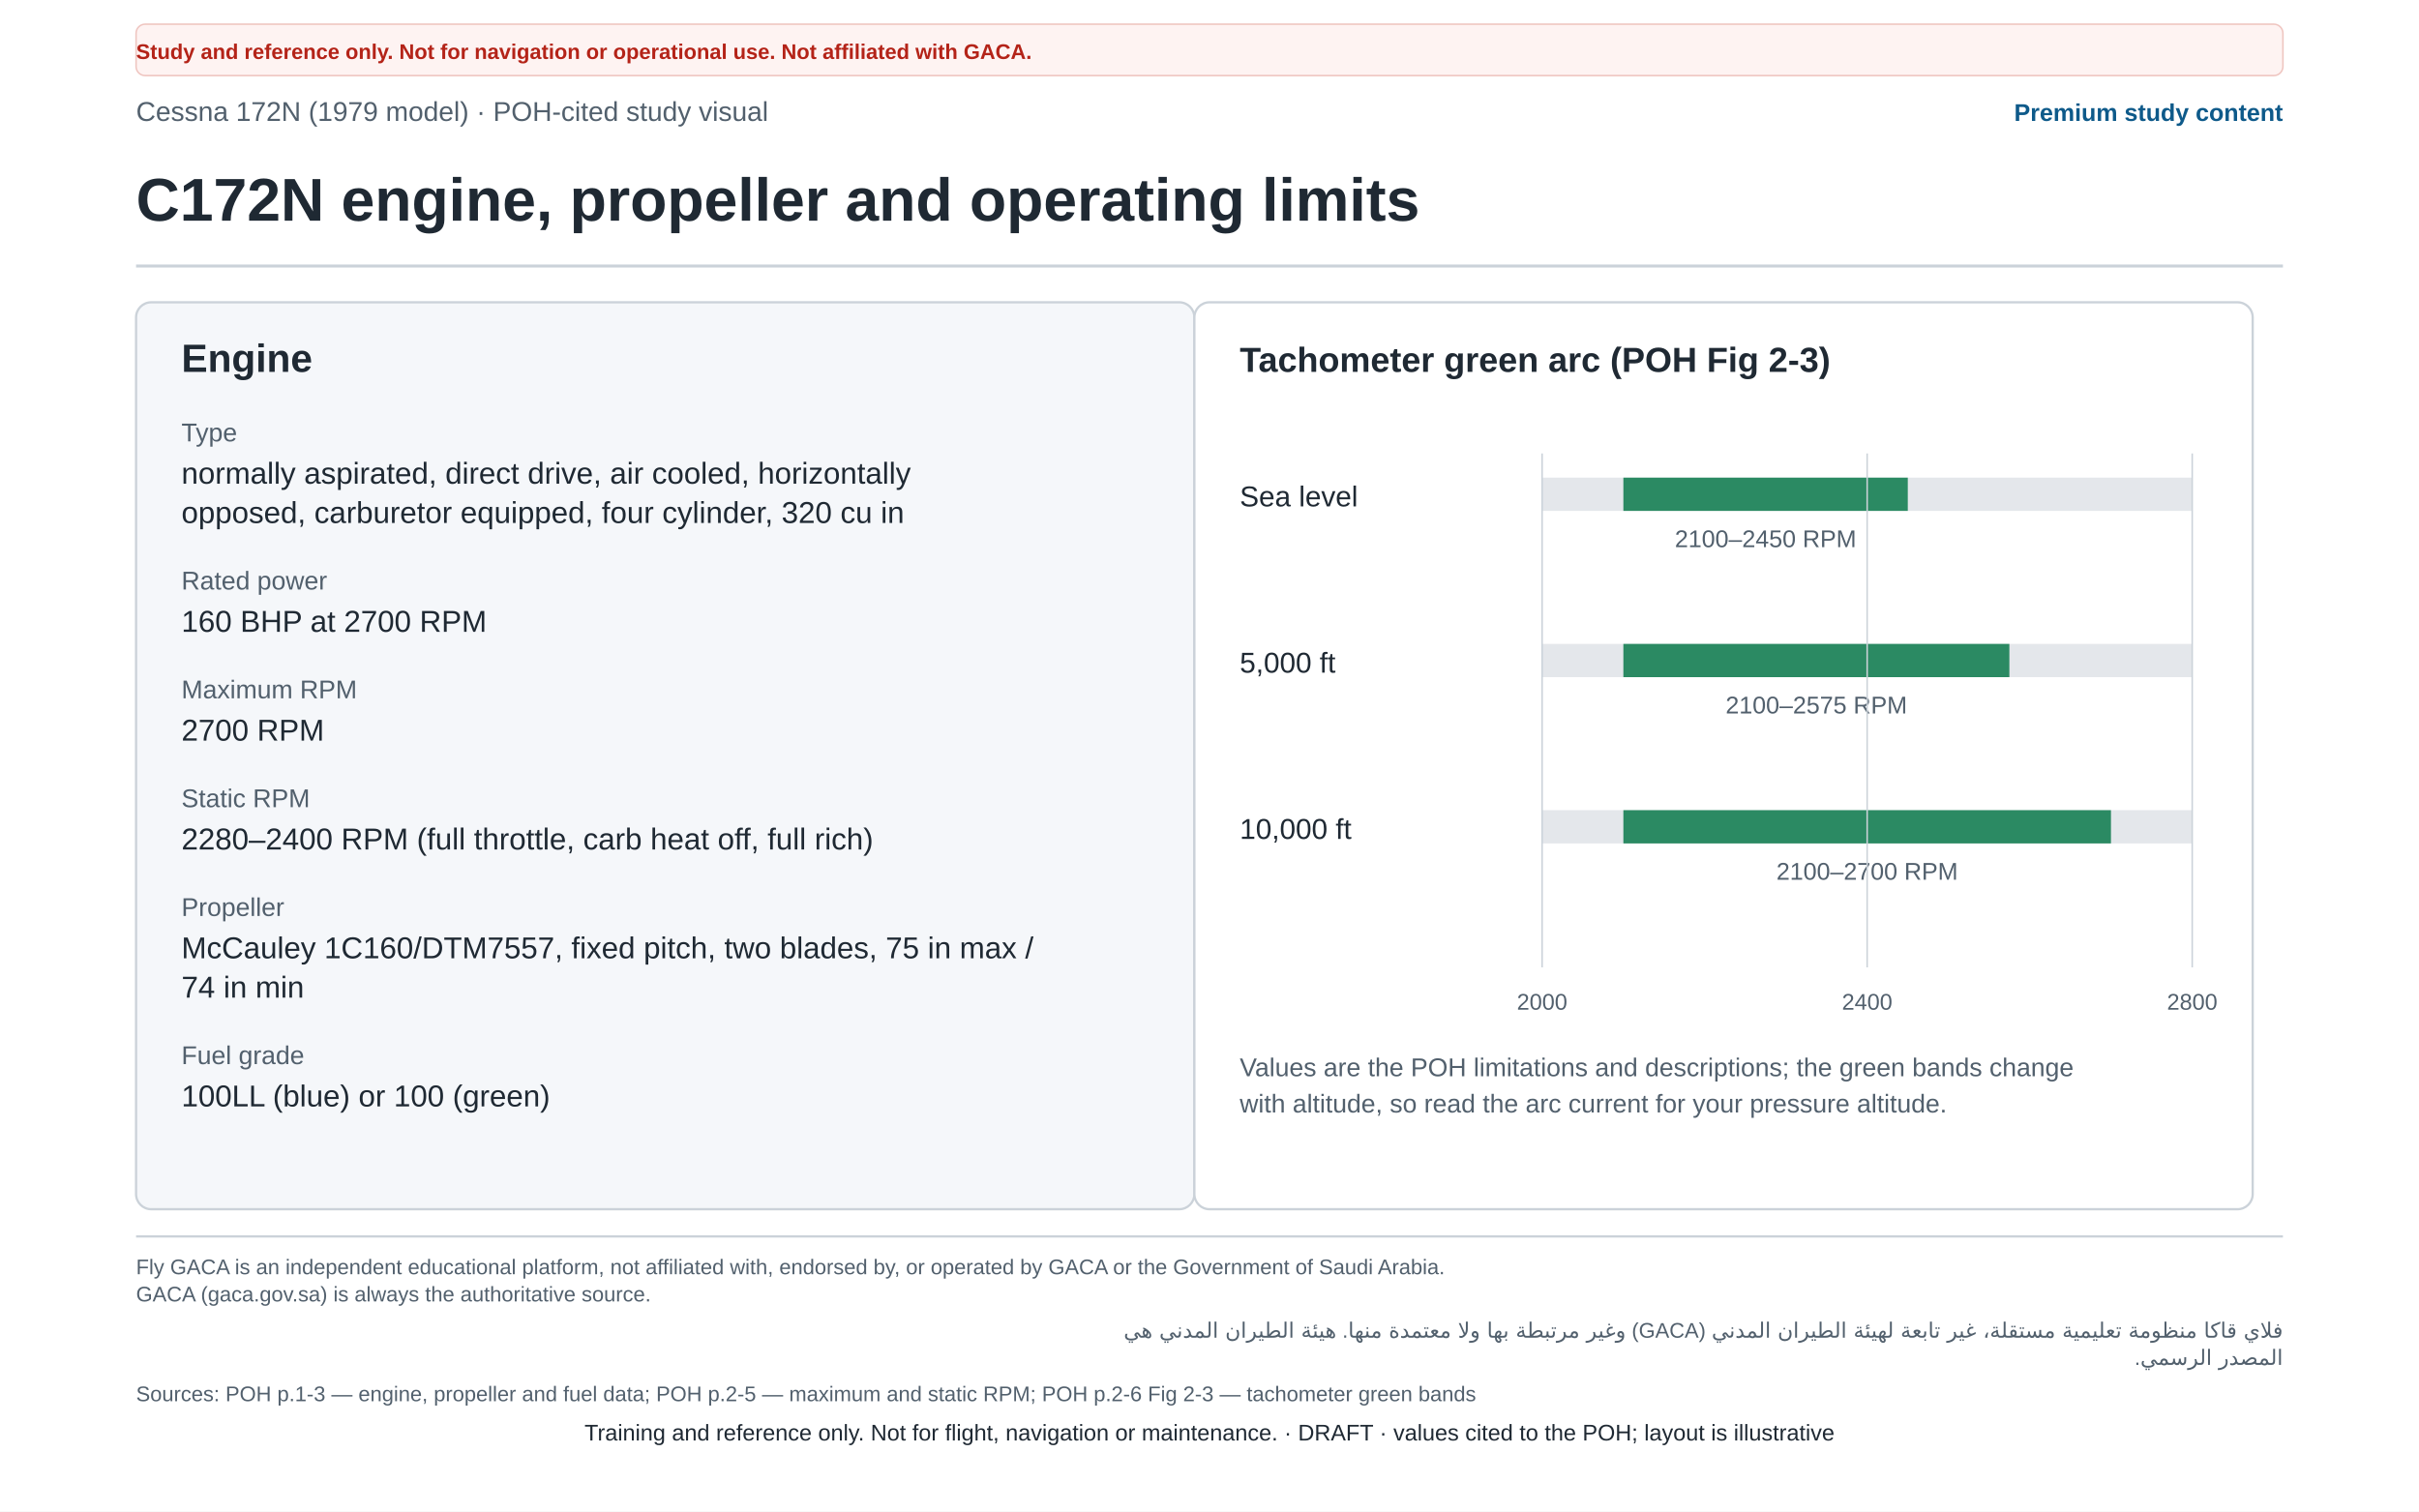
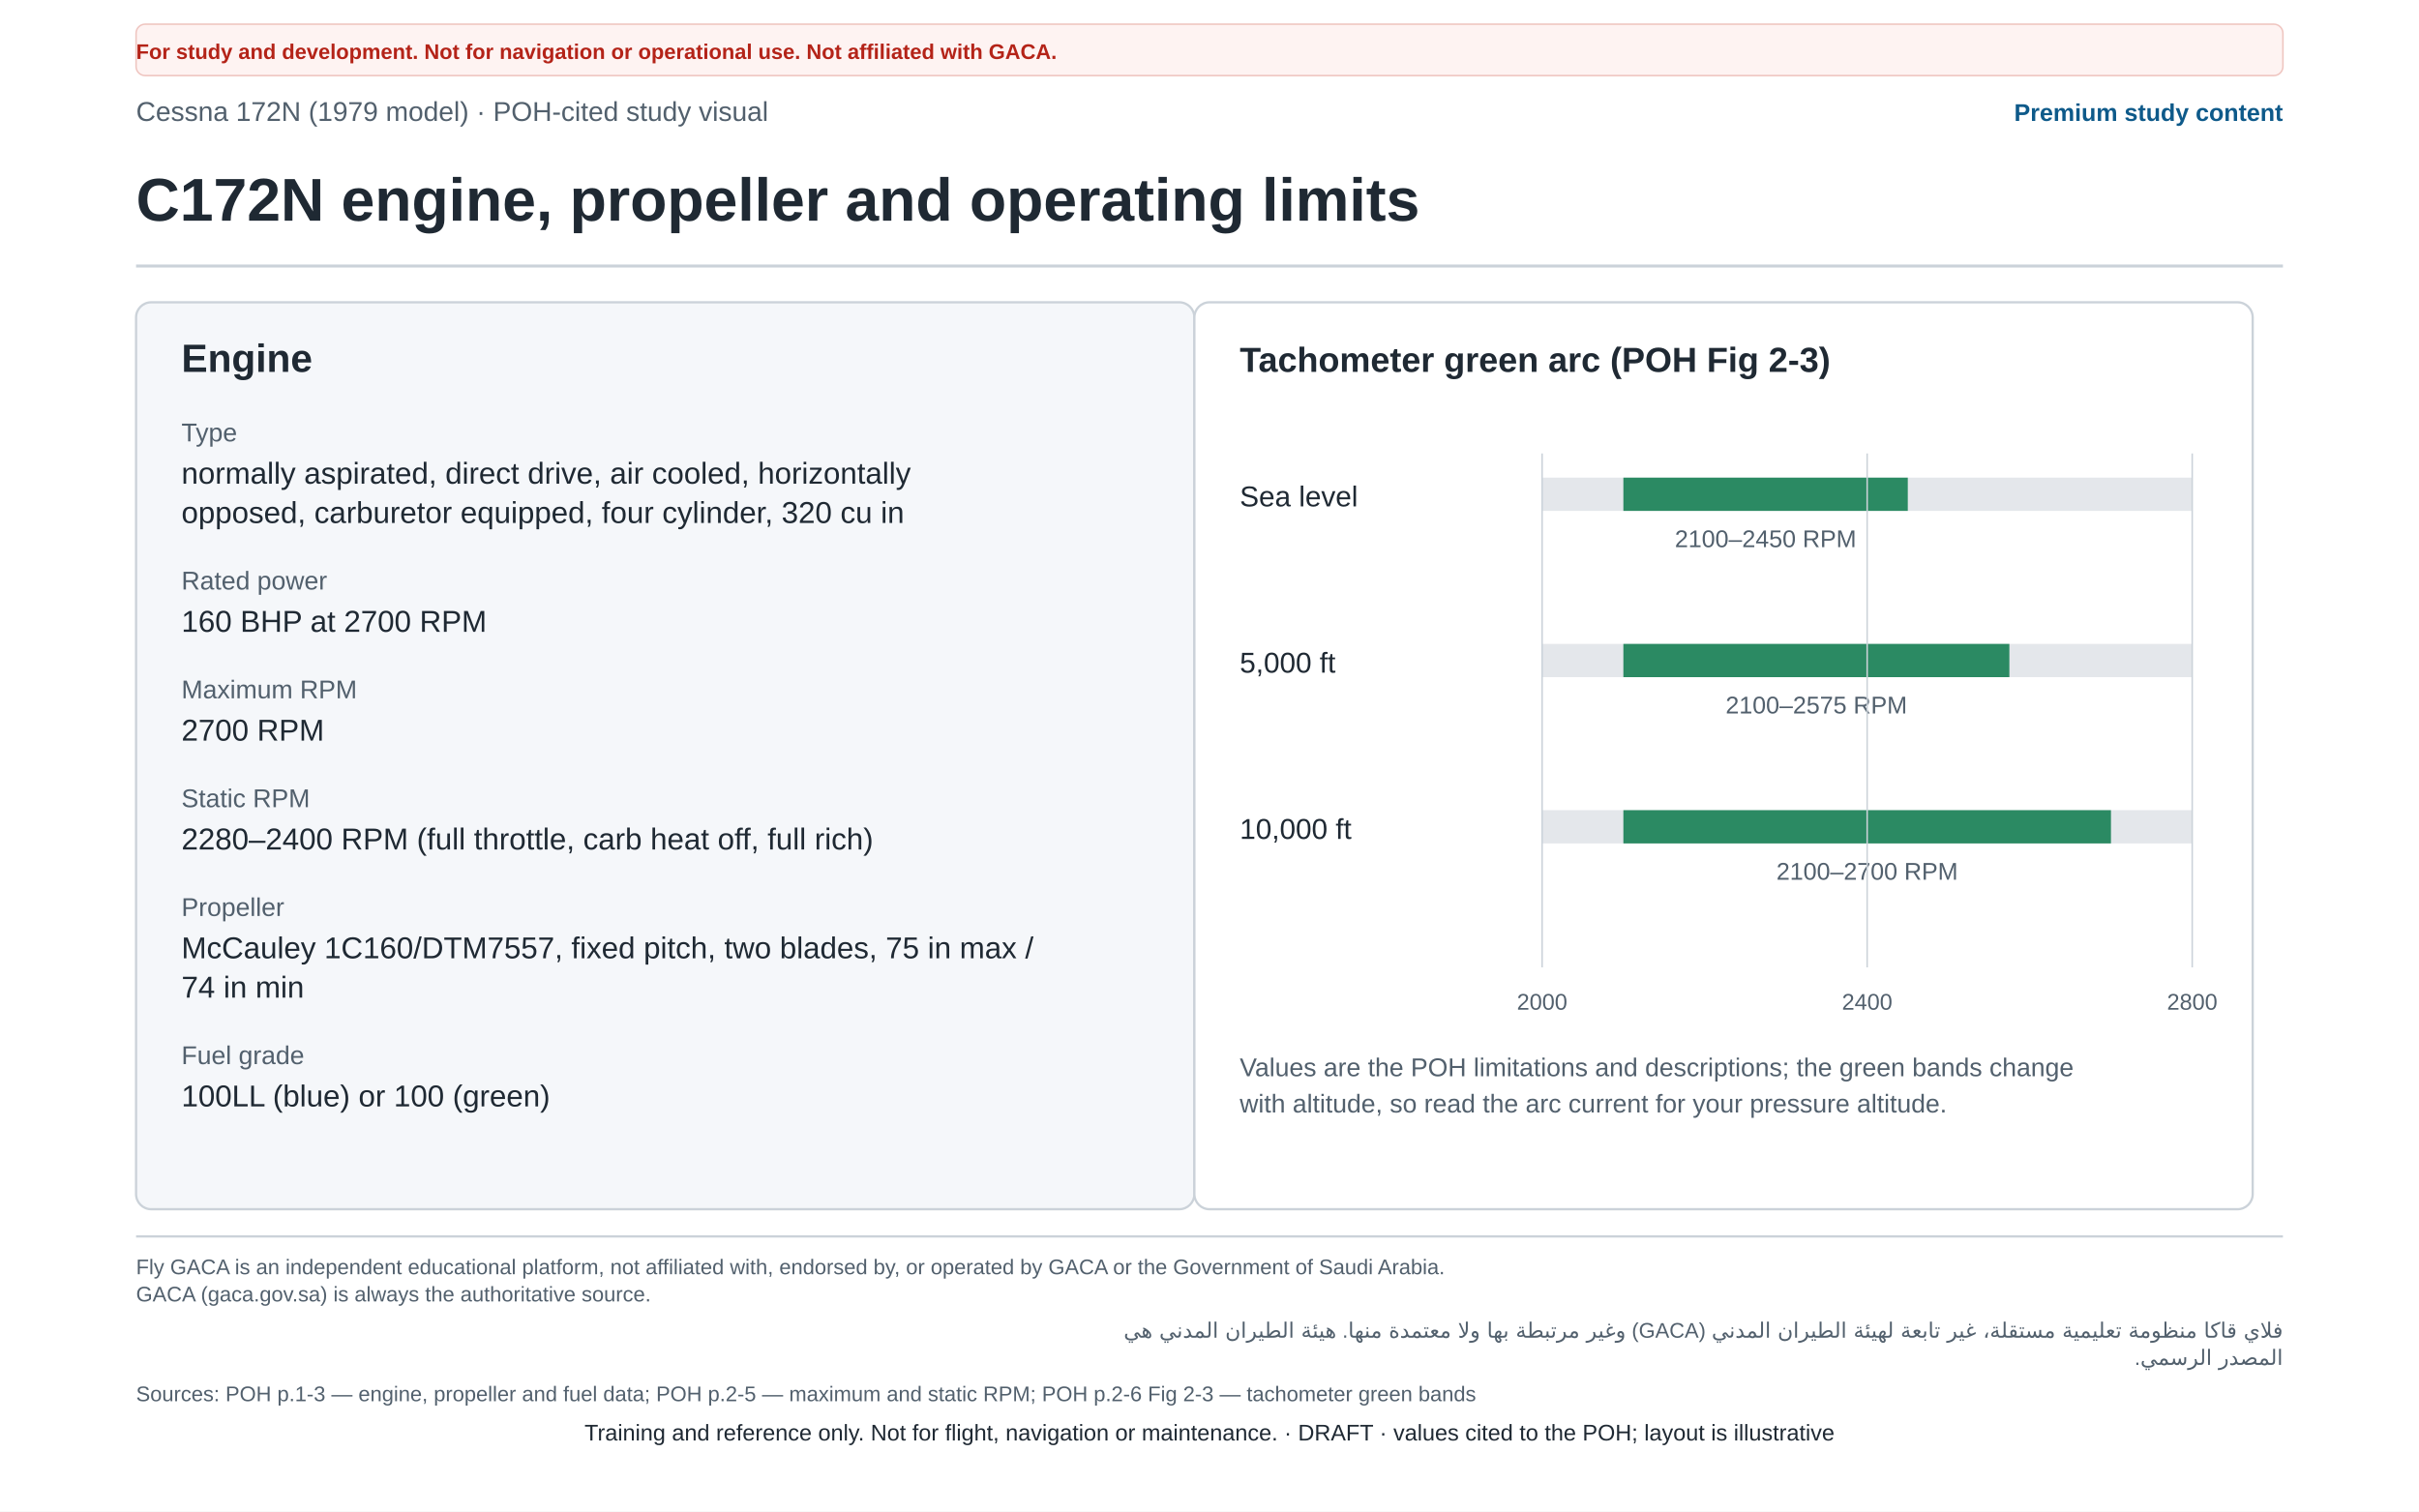
<svg xmlns="http://www.w3.org/2000/svg" viewBox="0 0 1600 1000" width="1600" height="1000" direction="ltr" lang="en" role="img" aria-labelledby="t">
  <rect x="0" y="0" width="1600" height="1000" fill="#FFFFFF" />
  <rect x="90" y="16" width="1420" height="34" fill="#FEF3F2" stroke="#EFC5C0" stroke-width="1" rx="6" />
-   <text x="90" y="39" text-anchor="start" font-family="IBM Plex Sans, IBM Plex Sans Arabic, Helvetica Neue, Arial, sans-serif" font-size="14" font-weight="600" fill="#B42318" direction="ltr">Study and reference only. Not for navigation or operational use. Not affiliated with GACA.</text>
+   <text x="90" y="39" text-anchor="start" font-family="IBM Plex Sans, IBM Plex Sans Arabic, Helvetica Neue, Arial, sans-serif" font-size="14" font-weight="600" fill="#B42318" direction="ltr">For study and development. Not for navigation or operational use. Not affiliated with GACA.</text>
  <text x="90" y="80" text-anchor="start" font-family="IBM Plex Sans, IBM Plex Sans Arabic, Helvetica Neue, Arial, sans-serif" font-size="18" fill="#52606D">Cessna 172N (1979 model) · POH-cited study visual</text>
  <text x="1510" y="80" text-anchor="end" font-family="IBM Plex Sans, IBM Plex Sans Arabic, Helvetica Neue, Arial, sans-serif" font-size="16" font-weight="600" fill="#0E5A8A">Premium study content</text>
  <text x="90" y="146" text-anchor="start" font-family="IBM Plex Sans, IBM Plex Sans Arabic, Helvetica Neue, Arial, sans-serif" font-size="40" font-weight="600" fill="#1F2933">C172N engine, propeller and operating limits</text>
  <line x1="90" y1="176" x2="1510" y2="176" stroke="#CBD2D9" stroke-width="2" />
  <g>
    <rect x="90" y="200" width="700" height="600" fill="#F5F7FA" stroke="#CBD2D9" stroke-width="1.5" rx="10" />
    <text x="120" y="246" text-anchor="start" font-family="IBM Plex Sans, IBM Plex Sans Arabic, Helvetica Neue, Arial, sans-serif" font-size="26" font-weight="600" fill="#1F2933">Engine</text>
    <text x="120" y="292" text-anchor="start" font-family="IBM Plex Sans, IBM Plex Sans Arabic, Helvetica Neue, Arial, sans-serif" font-size="17" fill="#52606D">Type</text>
    <text x="120" y="320" text-anchor="start" font-family="IBM Plex Sans, IBM Plex Sans Arabic, Helvetica Neue, Arial, sans-serif" font-size="20" fill="#1F2933">⁦normally aspirated, direct drive, air cooled, horizontally⁩</text>
    <text x="120" y="346" text-anchor="start" font-family="IBM Plex Sans, IBM Plex Sans Arabic, Helvetica Neue, Arial, sans-serif" font-size="20" fill="#1F2933">⁦opposed, carburetor equipped, four cylinder, 320 cu in⁩</text>
    <text x="120" y="390" text-anchor="start" font-family="IBM Plex Sans, IBM Plex Sans Arabic, Helvetica Neue, Arial, sans-serif" font-size="17" fill="#52606D">Rated power</text>
    <text x="120" y="418" text-anchor="start" font-family="IBM Plex Sans, IBM Plex Sans Arabic, Helvetica Neue, Arial, sans-serif" font-size="20" fill="#1F2933">⁦160 BHP at 2700 RPM⁩</text>
    <text x="120" y="462" text-anchor="start" font-family="IBM Plex Sans, IBM Plex Sans Arabic, Helvetica Neue, Arial, sans-serif" font-size="17" fill="#52606D">Maximum RPM</text>
    <text x="120" y="490" text-anchor="start" font-family="IBM Plex Sans, IBM Plex Sans Arabic, Helvetica Neue, Arial, sans-serif" font-size="20" fill="#1F2933">⁦2700 RPM⁩</text>
    <text x="120" y="534" text-anchor="start" font-family="IBM Plex Sans, IBM Plex Sans Arabic, Helvetica Neue, Arial, sans-serif" font-size="17" fill="#52606D">Static RPM</text>
    <text x="120" y="562" text-anchor="start" font-family="IBM Plex Sans, IBM Plex Sans Arabic, Helvetica Neue, Arial, sans-serif" font-size="20" fill="#1F2933">⁦2280–2400 RPM (full throttle, carb heat off, full rich)⁩</text>
    <text x="120" y="606" text-anchor="start" font-family="IBM Plex Sans, IBM Plex Sans Arabic, Helvetica Neue, Arial, sans-serif" font-size="17" fill="#52606D">Propeller</text>
    <text x="120" y="634" text-anchor="start" font-family="IBM Plex Sans, IBM Plex Sans Arabic, Helvetica Neue, Arial, sans-serif" font-size="20" fill="#1F2933">⁦McCauley 1C160/DTM7557, fixed pitch, two blades, 75 in max /⁩</text>
    <text x="120" y="660" text-anchor="start" font-family="IBM Plex Sans, IBM Plex Sans Arabic, Helvetica Neue, Arial, sans-serif" font-size="20" fill="#1F2933">⁦74 in min⁩</text>
    <text x="120" y="704" text-anchor="start" font-family="IBM Plex Sans, IBM Plex Sans Arabic, Helvetica Neue, Arial, sans-serif" font-size="17" fill="#52606D">Fuel grade</text>
    <text x="120" y="732" text-anchor="start" font-family="IBM Plex Sans, IBM Plex Sans Arabic, Helvetica Neue, Arial, sans-serif" font-size="20" fill="#1F2933">⁦100LL (blue) or 100 (green)⁩</text>
    <rect x="790" y="200" width="700" height="600" fill="#FFFFFF" stroke="#CBD2D9" stroke-width="1.5" rx="10" />
    <text x="820" y="246" text-anchor="start" font-family="IBM Plex Sans, IBM Plex Sans Arabic, Helvetica Neue, Arial, sans-serif" font-size="23" font-weight="600" fill="#1F2933">Tachometer green arc (POH Fig 2-3)</text>
    <text x="820" y="335" text-anchor="start" font-family="IBM Plex Sans, IBM Plex Sans Arabic, Helvetica Neue, Arial, sans-serif" font-size="19" fill="#1F2933">Sea level</text>
    <rect x="1020" y="316" width="430" height="22" fill="#E4E7EB" />
    <rect x="1073.75" y="316" width="188.12" height="22" fill="#0B7A4B" opacity="0.85" />
    <text x="1167.81" y="362" text-anchor="middle" font-family="IBM Plex Sans, IBM Plex Sans Arabic, Helvetica Neue, Arial, sans-serif" font-size="16" fill="#52606D">⁦2100–2450⁩ RPM</text>
    <text x="820" y="445" text-anchor="start" font-family="IBM Plex Sans, IBM Plex Sans Arabic, Helvetica Neue, Arial, sans-serif" font-size="19" fill="#1F2933">5,000 ft</text>
    <rect x="1020" y="426" width="430" height="22" fill="#E4E7EB" />
    <rect x="1073.75" y="426" width="255.31" height="22" fill="#0B7A4B" opacity="0.85" />
    <text x="1201.41" y="472" text-anchor="middle" font-family="IBM Plex Sans, IBM Plex Sans Arabic, Helvetica Neue, Arial, sans-serif" font-size="16" fill="#52606D">⁦2100–2575⁩ RPM</text>
    <text x="820" y="555" text-anchor="start" font-family="IBM Plex Sans, IBM Plex Sans Arabic, Helvetica Neue, Arial, sans-serif" font-size="19" fill="#1F2933">10,000 ft</text>
    <rect x="1020" y="536" width="430" height="22" fill="#E4E7EB" />
    <rect x="1073.75" y="536" width="322.5" height="22" fill="#0B7A4B" opacity="0.85" />
    <text x="1235" y="582" text-anchor="middle" font-family="IBM Plex Sans, IBM Plex Sans Arabic, Helvetica Neue, Arial, sans-serif" font-size="16" fill="#52606D">⁦2100–2700⁩ RPM</text>
    <line x1="1020" y1="300" x2="1020" y2="640" stroke="#CBD2D9" stroke-width="1" />
    <text x="1020" y="668" text-anchor="middle" font-family="IBM Plex Sans, IBM Plex Sans Arabic, Helvetica Neue, Arial, sans-serif" font-size="15" fill="#52606D">2000</text>
    <line x1="1235" y1="300" x2="1235" y2="640" stroke="#CBD2D9" stroke-width="1" />
    <text x="1235" y="668" text-anchor="middle" font-family="IBM Plex Sans, IBM Plex Sans Arabic, Helvetica Neue, Arial, sans-serif" font-size="15" fill="#52606D">2400</text>
    <line x1="1450" y1="300" x2="1450" y2="640" stroke="#CBD2D9" stroke-width="1" />
    <text x="1450" y="668" text-anchor="middle" font-family="IBM Plex Sans, IBM Plex Sans Arabic, Helvetica Neue, Arial, sans-serif" font-size="15" fill="#52606D">2800</text>
    <text x="820" y="712" text-anchor="start" font-family="IBM Plex Sans, IBM Plex Sans Arabic, Helvetica Neue, Arial, sans-serif" font-size="17" fill="#52606D">Values are the POH limitations and descriptions; the green bands change</text>
    <text x="820" y="736" text-anchor="start" font-family="IBM Plex Sans, IBM Plex Sans Arabic, Helvetica Neue, Arial, sans-serif" font-size="17" fill="#52606D">with altitude, so read the arc current for your pressure altitude.</text>
  </g>
  <line x1="90" y1="818" x2="1510" y2="818" stroke="#CBD2D9" stroke-width="1.5" />
  <text x="90" y="843" text-anchor="start" font-family="IBM Plex Sans, IBM Plex Sans Arabic, Helvetica Neue, Arial, sans-serif" font-size="14" fill="#52606D" direction="ltr">Fly GACA is an independent educational platform, not affiliated with, endorsed by, or operated by GACA or the Government of Saudi Arabia.</text>
  <text x="90" y="861" text-anchor="start" font-family="IBM Plex Sans, IBM Plex Sans Arabic, Helvetica Neue, Arial, sans-serif" font-size="14" fill="#52606D" direction="ltr">GACA (gaca.gov.sa) is always the authoritative source.</text>
  <text x="1510" y="885" text-anchor="start" font-family="IBM Plex Sans, IBM Plex Sans Arabic, Helvetica Neue, Arial, sans-serif" font-size="14" fill="#52606D" direction="rtl">فلاي قاكا منظومة تعليمية مستقلة، غير تابعة لهيئة الطيران المدني (GACA) وغير مرتبطة بها ولا معتمدة منها. هيئة الطيران المدني هي</text>
  <text x="1510" y="903" text-anchor="start" font-family="IBM Plex Sans, IBM Plex Sans Arabic, Helvetica Neue, Arial, sans-serif" font-size="14" fill="#52606D" direction="rtl">المصدر الرسمي.</text>
  <text x="90" y="927" text-anchor="start" font-family="IBM Plex Sans, IBM Plex Sans Arabic, Helvetica Neue, Arial, sans-serif" font-size="14" fill="#52606D" direction="ltr">Sources: POH p.1-3 — engine, propeller and fuel data; POH p.2-5 — maximum and static RPM; POH p.2-6 Fig 2-3 — tachometer green bands</text>
  <text x="800" y="953" text-anchor="middle" font-family="IBM Plex Sans, IBM Plex Sans Arabic, Helvetica Neue, Arial, sans-serif" font-size="15" fill="#1F2933">Training and reference only. Not for flight, navigation or maintenance. · DRAFT · values cited to the POH; layout is illustrative</text>
</svg>
